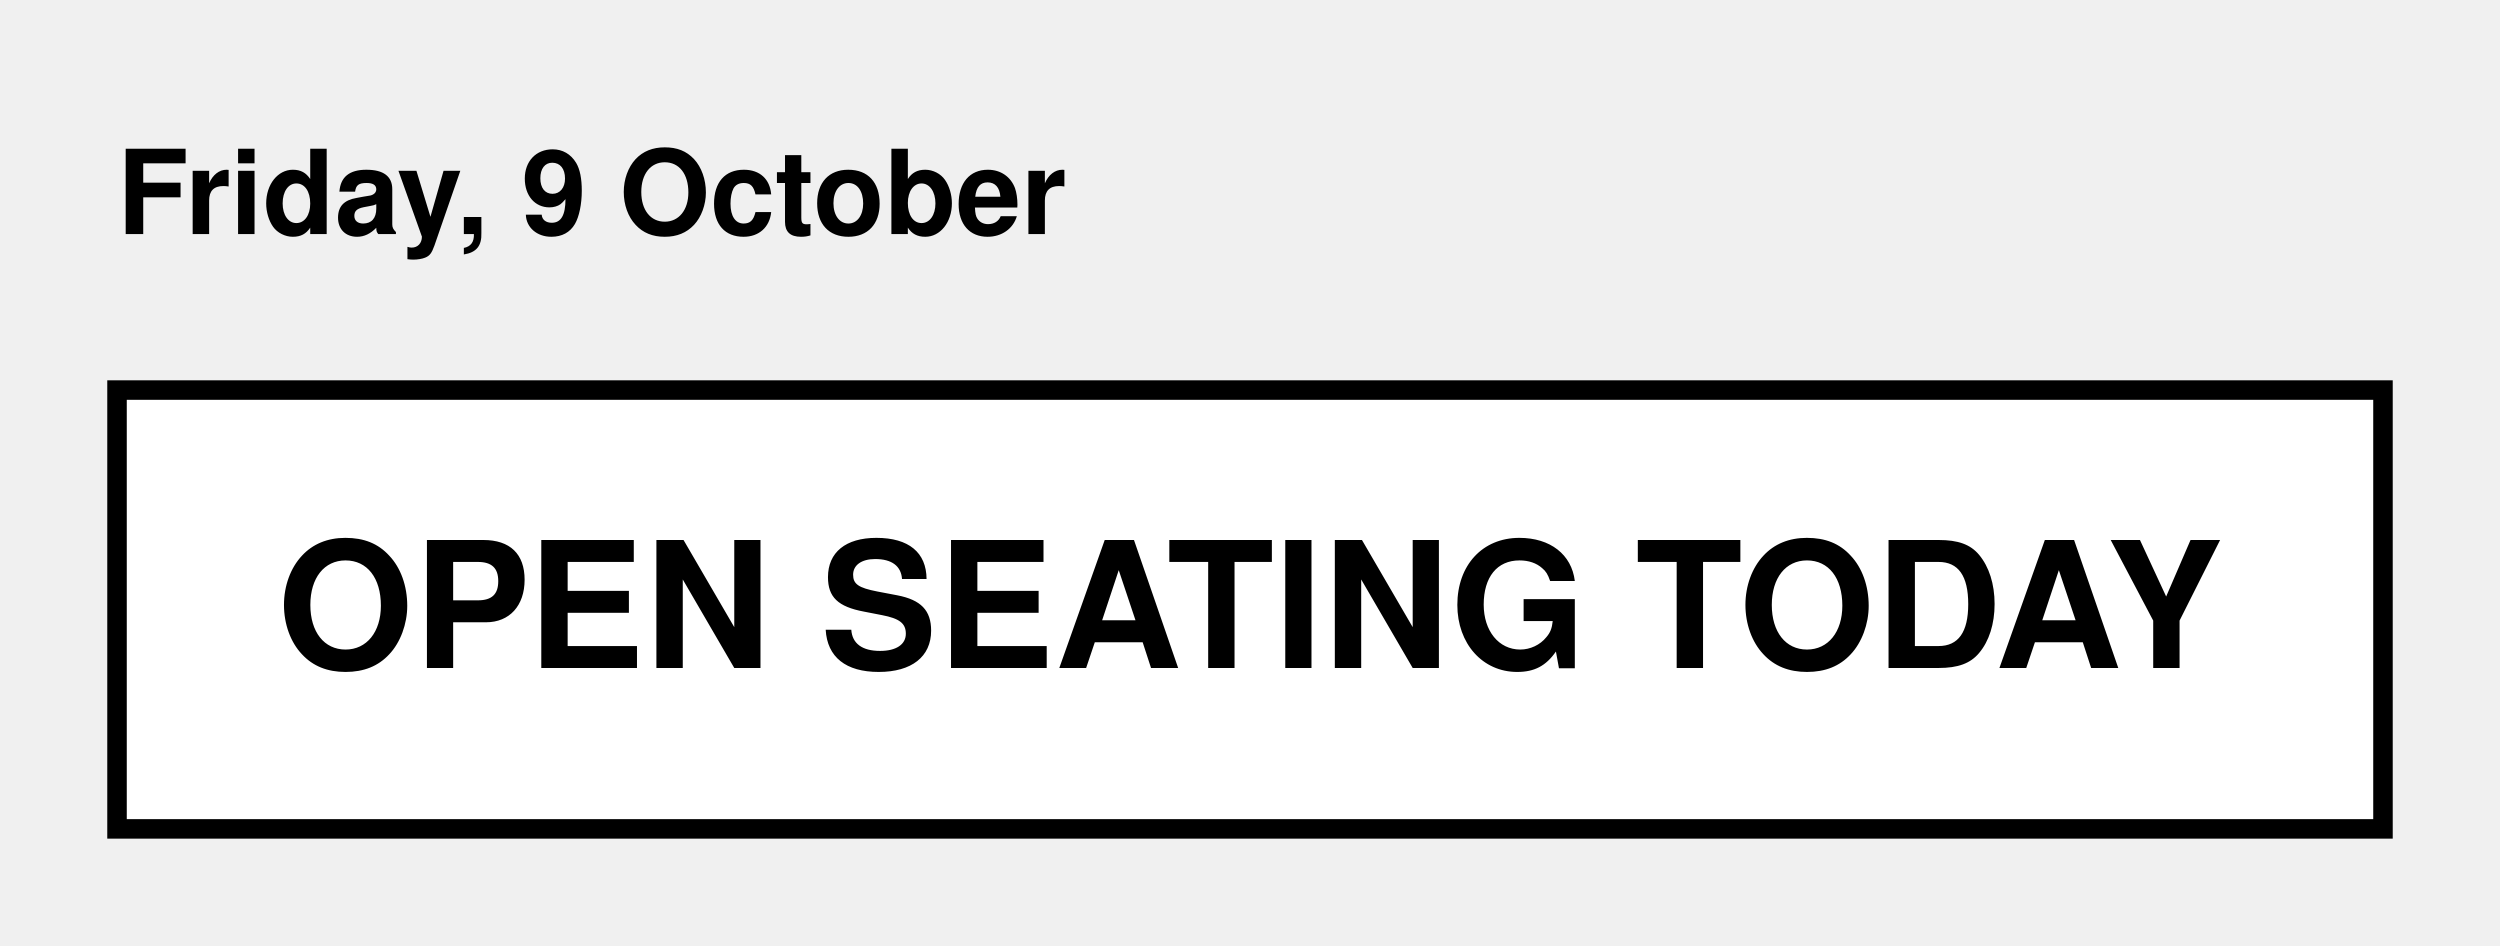
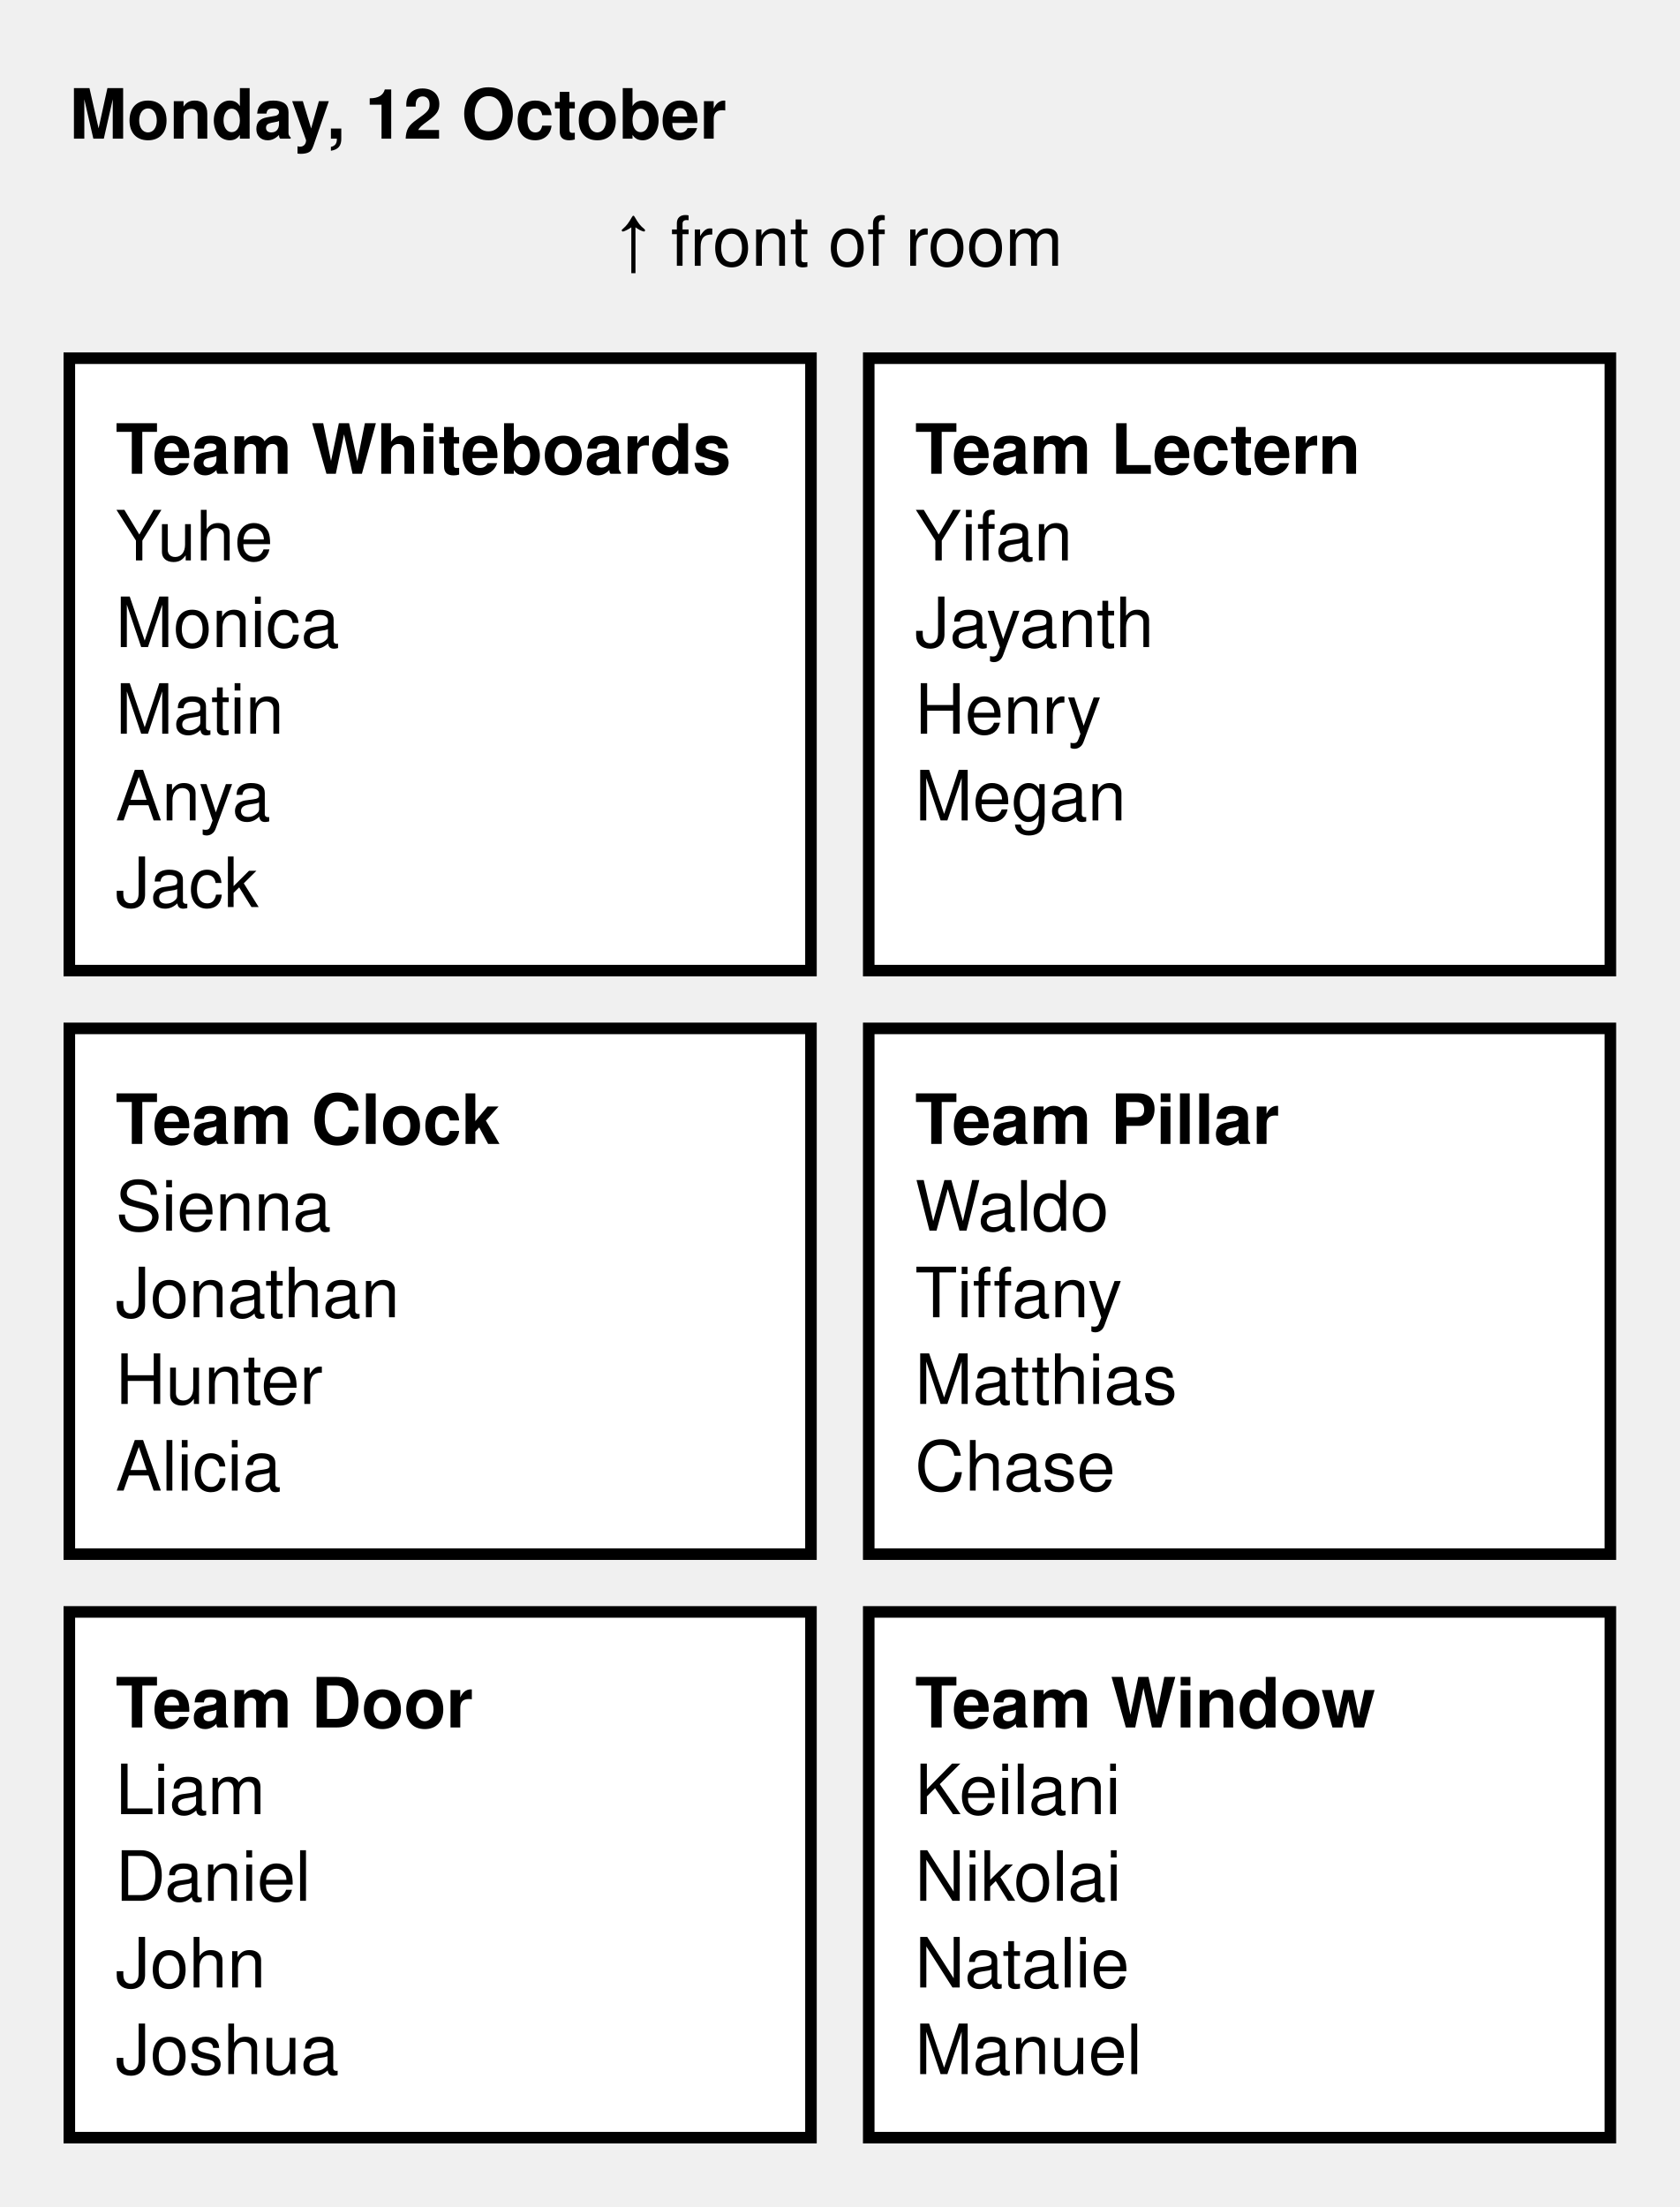
- <svg xmlns="http://www.w3.org/2000/svg" viewBox="0 0 256.367 97" role="img" aria-label="OPEN SEATING TODAY, Friday, 9 October" font-family="Helvetica, Arial, sans-serif" font-size="12" fill="#000000">
-   <text x="12" y="24" font-weight="bold">Friday, 9 October</text>
-   <rect x="12" y="40" width="232.367" height="45" fill="#ffffff" stroke="#000000" stroke-width="2" />
-   <text x="128.184" y="68.5" font-size="18" font-weight="bold" text-anchor="middle">OPEN SEATING TODAY</text>
+ <svg xmlns="http://www.w3.org/2000/svg" viewBox="0 0 290.726 382" role="img" aria-label="Seating chart for Monday, 12 October: 6 groups of 4 to 5, arranged as in the room." font-family="Helvetica, Arial, sans-serif" font-size="12" fill="#000000">
+   <text x="12" y="24" font-weight="bold">Monday, 12 October</text>
+   <text x="145.363" y="46" text-anchor="middle">↑ front of room</text>
+   <rect x="12" y="62" width="128.363" height="106" fill="#ffffff" stroke="#000000" stroke-width="2" />
+   <text x="20" y="82" font-weight="bold">Team Whiteboards</text>
+   <text x="20" y="97">Yuhe</text>
+   <text x="20" y="112">Monica</text>
+   <text x="20" y="127">Matin</text>
+   <text x="20" y="142">Anya</text>
+   <text x="20" y="157">Jack</text>
+   <rect x="150.363" y="62" width="128.363" height="106" fill="#ffffff" stroke="#000000" stroke-width="2" />
+   <text x="158.363" y="82" font-weight="bold">Team Lectern</text>
+   <text x="158.363" y="97">Yifan</text>
+   <text x="158.363" y="112">Jayanth</text>
+   <text x="158.363" y="127">Henry</text>
+   <text x="158.363" y="142">Megan</text>
+   <rect x="12" y="178" width="128.363" height="91" fill="#ffffff" stroke="#000000" stroke-width="2" />
+   <text x="20" y="198" font-weight="bold">Team Clock</text>
+   <text x="20" y="213">Sienna</text>
+   <text x="20" y="228">Jonathan</text>
+   <text x="20" y="243">Hunter</text>
+   <text x="20" y="258">Alicia</text>
+   <rect x="150.363" y="178" width="128.363" height="91" fill="#ffffff" stroke="#000000" stroke-width="2" />
+   <text x="158.363" y="198" font-weight="bold">Team Pillar</text>
+   <text x="158.363" y="213">Waldo</text>
+   <text x="158.363" y="228">Tiffany</text>
+   <text x="158.363" y="243">Matthias</text>
+   <text x="158.363" y="258">Chase</text>
+   <rect x="12" y="279" width="128.363" height="91" fill="#ffffff" stroke="#000000" stroke-width="2" />
+   <text x="20" y="299" font-weight="bold">Team Door</text>
+   <text x="20" y="314">Liam</text>
+   <text x="20" y="329">Daniel</text>
+   <text x="20" y="344">John</text>
+   <text x="20" y="359">Joshua</text>
+   <rect x="150.363" y="279" width="128.363" height="91" fill="#ffffff" stroke="#000000" stroke-width="2" />
+   <text x="158.363" y="299" font-weight="bold">Team Window</text>
+   <text x="158.363" y="314">Keilani</text>
+   <text x="158.363" y="329">Nikolai</text>
+   <text x="158.363" y="344">Natalie</text>
+   <text x="158.363" y="359">Manuel</text>
</svg>
